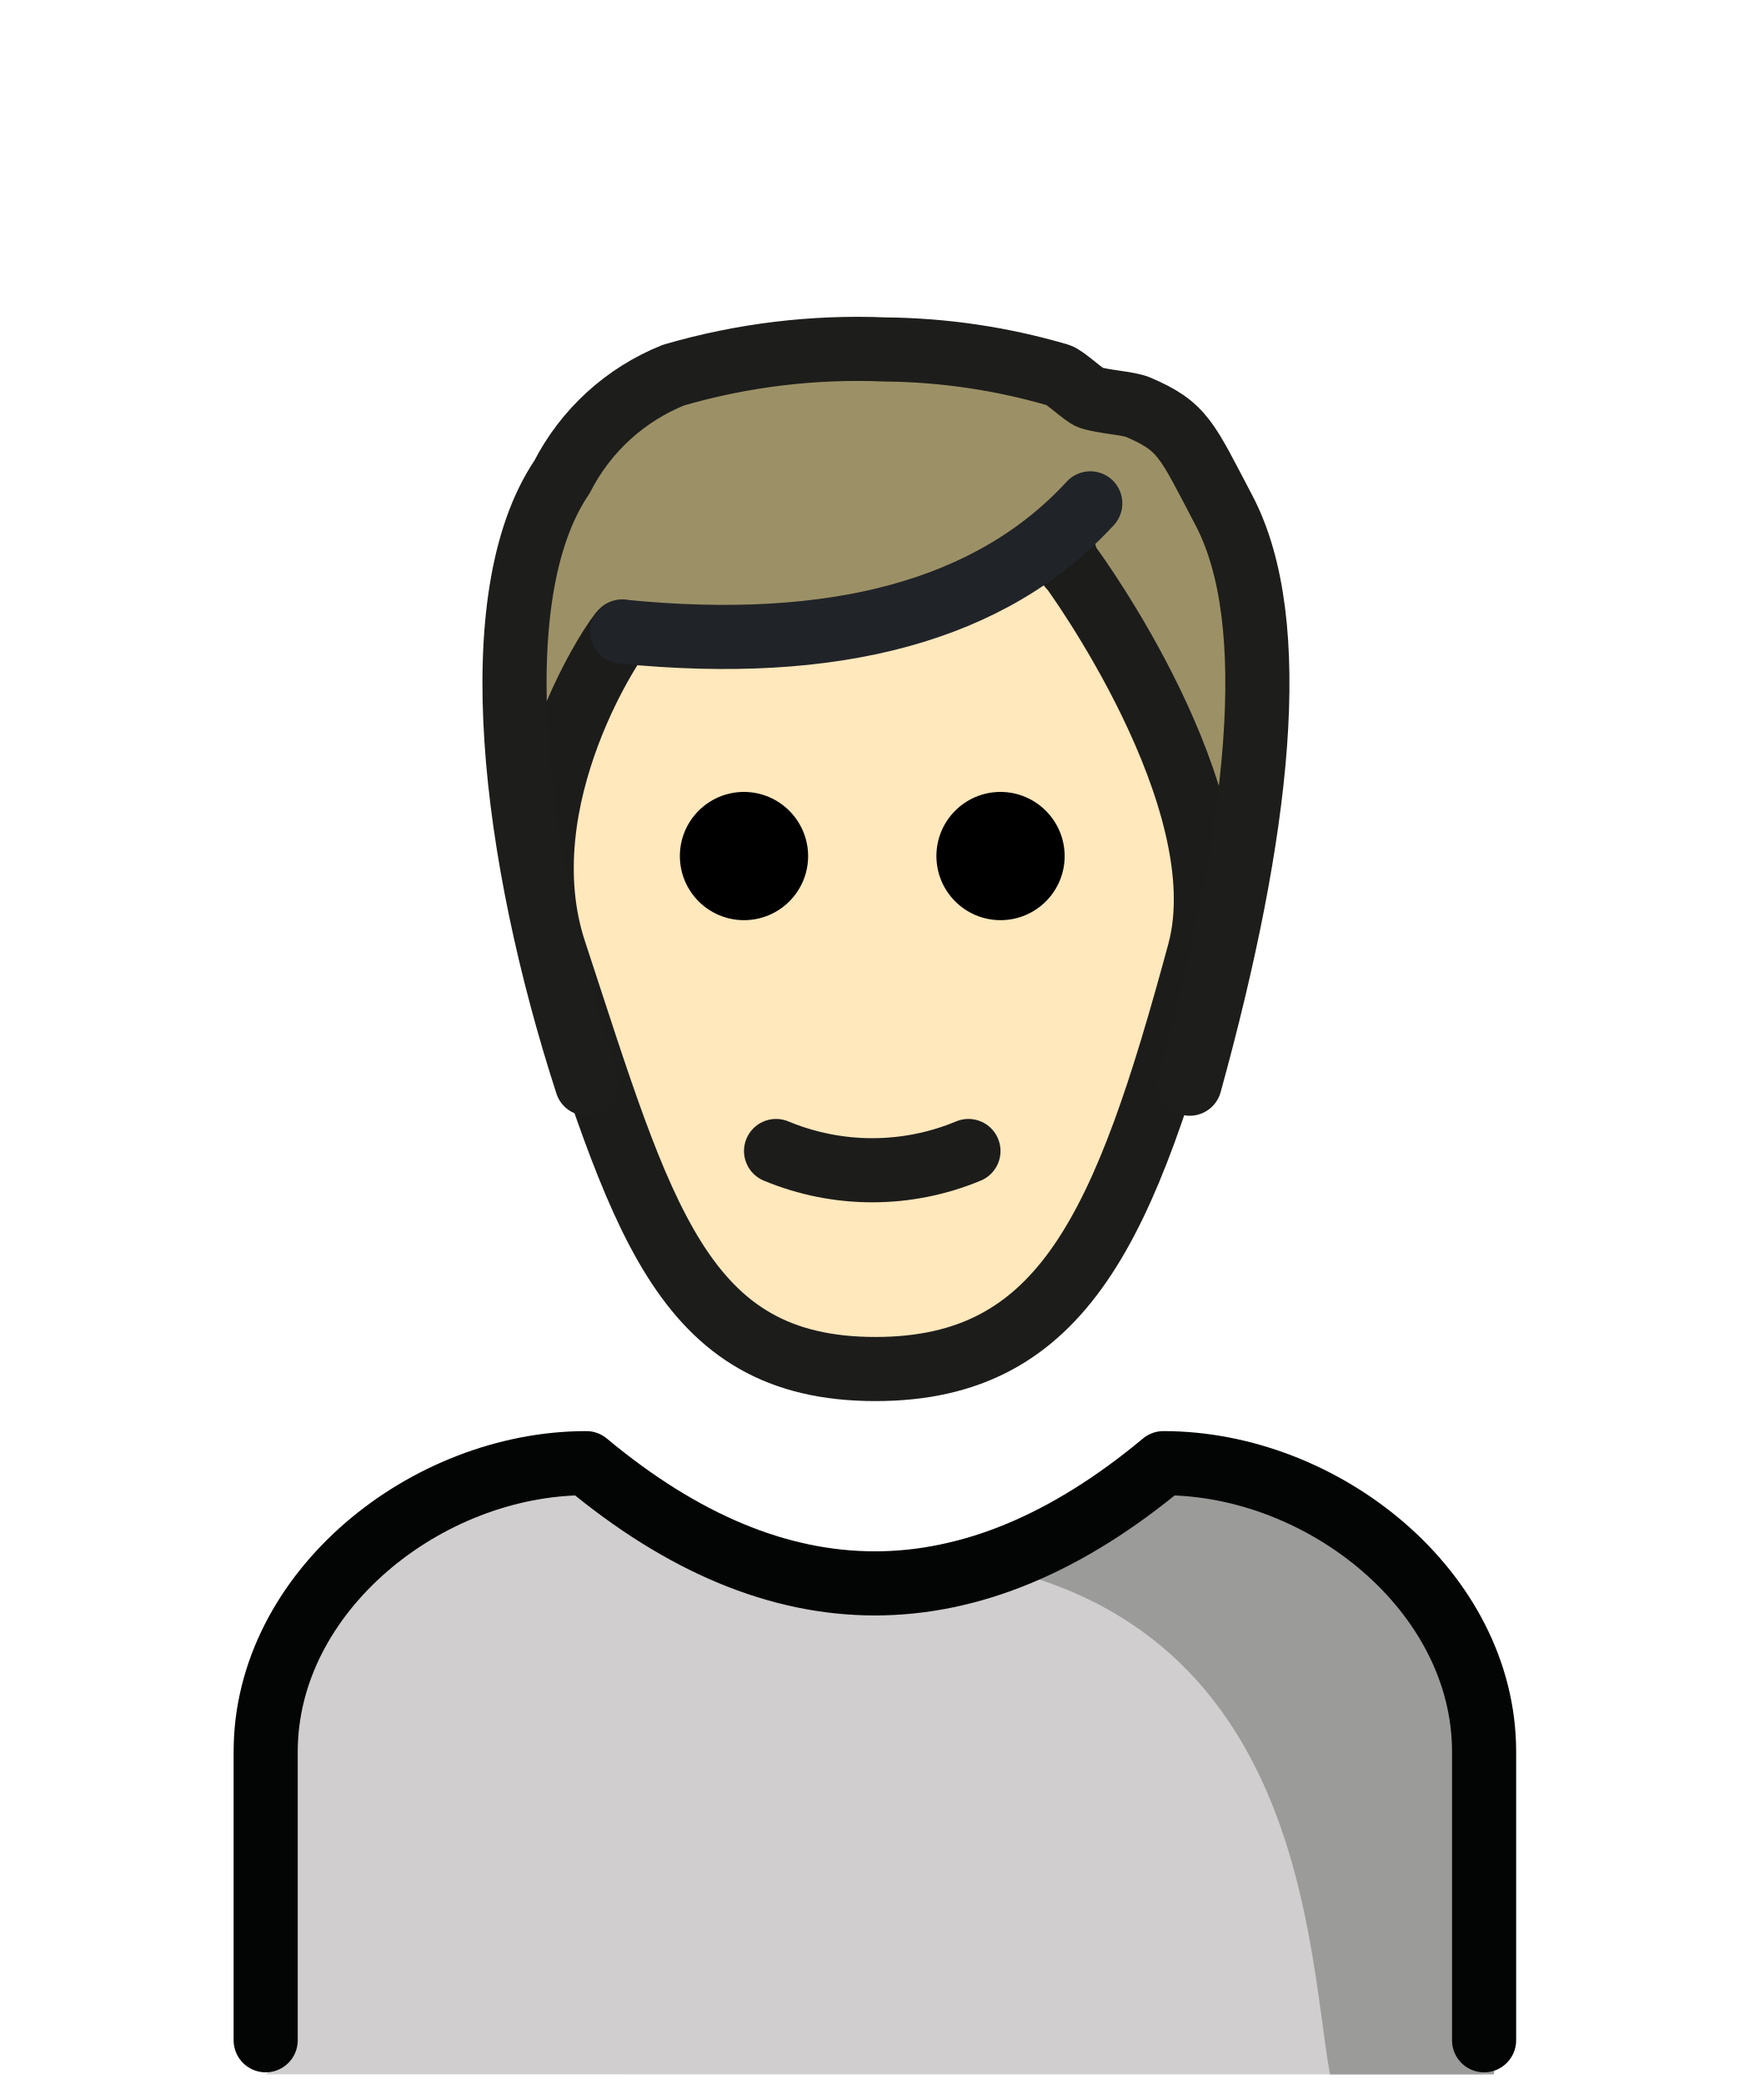
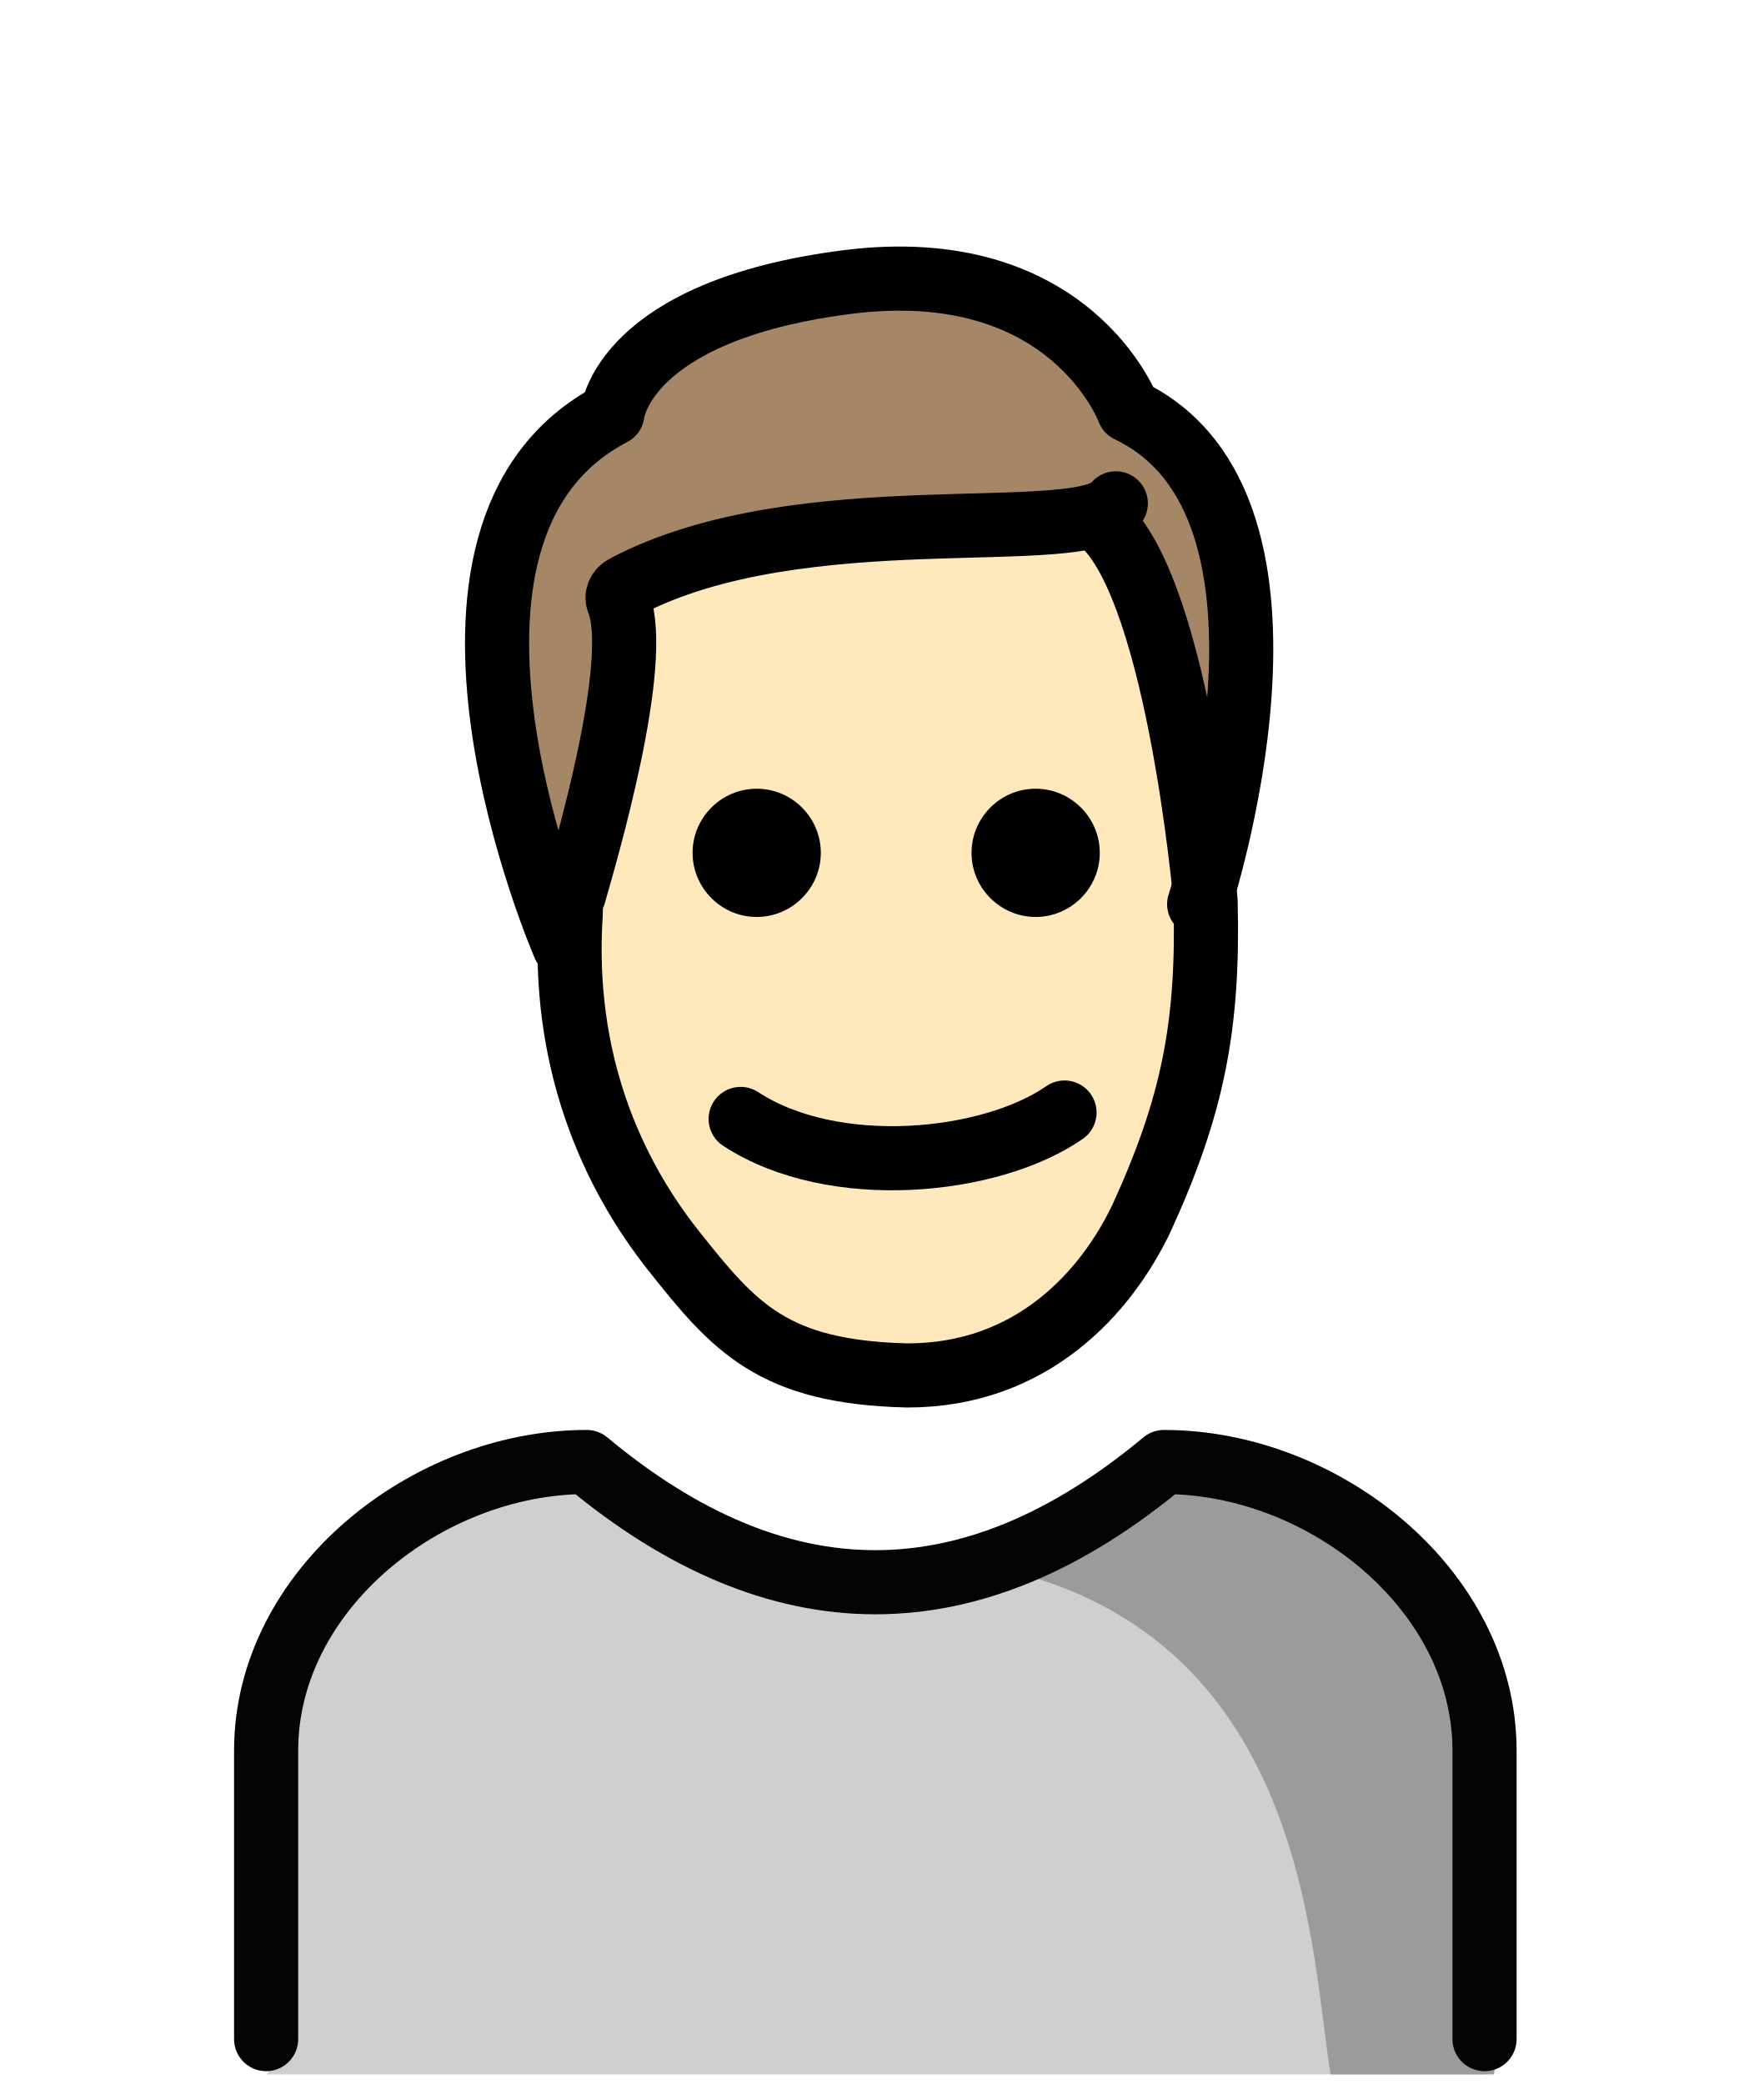
- <svg xmlns="http://www.w3.org/2000/svg" id="Ebene_2" data-name="Ebene 2" viewBox="0 0 55 65">
-   <g id="Page-1">
-     <g id="sam">
-       <g id="body">
-         <path id="Path" d="M46.285,64.7c-.553,0,0-10.027,0-10.027,0-4.438-5.5-8.73-9.651-8.909-6.205,4.997-12.139,4.932-18.348-.064-4.156.181-9.898,3.353-9.898,7.791,0,0,.447,11.208-.106,11.208" fill="#d0cecf" />
-         <path d="M36.593,44.7c-3.171,2.224-4.875,3.158-8.938,3.777,13.063.434,13.063,12.013,13.825,16.223h5.113s2-20-10-20" fill="#9b9b9a" />
-         <path d="M8.286,63.636v-9c0-4.994,5.008-9,10-9q9,7.5,18,0c4.993,0,10,4.006,10,9v9" fill="none" stroke="#030404" stroke-linecap="round" stroke-linejoin="round" stroke-width="2" />
-       </g>
-       <g id="head">
-         <path d="M17.904,34.6c-4.2-17.2.1-23.9,9.5-23.5,10.598.451,14.5,6.3,10.1,21.9" fill="#9c9166" />
-         <path d="M33.205,28.7a2,2,0,1,1-2-2,2.006,2.006,0,0,1,2,2" fill="#1c1c1b" />
-         <path d="M25.204,28.7a2,2,0,1,1-2-2,2.006,2.006,0,0,1,2,2" fill="#1c1c1b" />
-         <path d="M17.305,29.7c1.5,7.8,3.1,13,10,13,7.1,0,8.5-5.2,10.1-13,1-4.9-2-10-2-10-1.01,0-1.562-1.966-2.4-2-2.808-.113-5.129,1.627-7,2a44.375,44.375,0,0,1-6.6,1c-.1,0-4.1,4.1-3.1,9" fill="#ffe8bc" />
-         <path d="M33.205,26.7a2,2,0,1,1-2-2,2.006,2.006,0,0,1,2,2" />
-         <path d="M25.204,26.7a2,2,0,1,1-2-2,2.006,2.006,0,0,1,2,2" />
-         <path d="M19.76,19.803q-.183-.045-.356-.103c-.1,0-3.7,5.2-2.1,10,2.7,8.2,3.9,13,10,13,5.9,0,7.8-4.5,10.1-13,1.3-4.8-4-12-4-12-.142,0-.293-.993-.452-.98" fill="none" stroke="#1c1c1b" stroke-linejoin="round" stroke-width="2" />
-         <path d="M24.204,35.9a7.796,7.796,0,0,0,6,0" fill="none" stroke="#1c1c1b" stroke-linecap="round" stroke-linejoin="round" stroke-width="2" />
-         <path d="M18.305,33.8c-2.3-7.1-3.304-15.199-.777-18.923A6.702,6.702,0,0,1,21.005,11.7a20.49,20.49,0,0,1,6.6-.8,19.788,19.788,0,0,1,5.4.8c.228.07.793.629,1,.7.383.132,1.193.173,1.489.3,1.409.604,1.511,1,2.674,3.209C40.014,19.419,39.273,25.933,37.105,33.8" fill="none" stroke="#1d1d1b" stroke-linecap="round" stroke-linejoin="round" stroke-width="2" />
-         <path id="Path-2" d="M19.404,19.7q10,1,14.6-4" fill="none" stroke="#202328" stroke-linecap="round" stroke-width="2" />
-       </g>
-     </g>
+ <svg xmlns="http://www.w3.org/2000/svg" version="1.1" id="Ebene_1" x="0px" y="0px" viewBox="0 0 55 65" style="enable-background:new 0 0 55 65;" xml:space="preserve">
+   <style type="text/css">
+ 	.st0{fill:#D0CECF;}
+ 	.st1{fill:#9B9B9A;}
+ 	.st2{fill:none;stroke:#030404;stroke-width:2;stroke-linecap:round;stroke-linejoin:round;}
+ 	.st3{fill:#A58667;}
+ 	.st4{fill:#FFE8BC;}
+ 	.st5{fill:none;stroke:#000000;stroke-width:2;stroke-linecap:round;stroke-linejoin:round;stroke-miterlimit:10;}
+ </style>
+   <g id="body">
+     <path id="Path" class="st0" d="M46.3,64.7c-0.6,0,0-10,0-10c0-4.4-5.5-8.7-9.7-8.9c-6.2,5-12.1,4.9-18.3-0.1   c-4.2,0.2-9.9,3.4-9.9,7.8c0,0,0.4,11.2-0.1,11.2" />
+     <path class="st1" d="M36.6,44.7c-3.2,2.2-4.9,3.2-8.9,3.8c13.1,0.4,13.1,12,13.8,16.2h5.1C46.6,64.7,48.6,44.7,36.6,44.7" />
+     <path class="st2" d="M8.3,63.6v-9c0-5,5-9,10-9c6,5,12,5,18,0c5,0,10,4,10,9v9" />
  </g>
+   <path class="st3" d="M38,27.8c0,0,1.6-14.6-2.8-15.1c0,0-1.8-4.9-8.8-4s-7.3,4.1-7.3,4.1C12.9,18.5,17.4,28,17.4,28L38,27.8z" />
+   <path class="st4" d="M34.8,15.7c-1,1.4-10.2-0.4-15.7,2.8c1.2,1.6-1.3,9.5-1.4,9.7c0,7.9,3.8,14.5,10.4,14.5  c6.2-0.4,10.4-6.3,9.3-14.5c0,0-0.9-10.4-3.5-12" />
+   <path class="st5" d="M34.8,15.7c-1,1.4-9.8-0.3-15.3,2.6c-0.2,0.1-0.3,0.3-0.2,0.5c0.7,1.9-1,7.7-1.4,9.1c-0.1,0.2-0.1,0.4-0.1,0.6  c-0.3,4.6,1.3,8.1,3.2,10.5c1.9,2.4,3.1,3.8,7.3,3.9c3.9,0,6.2-2.6,7.3-4.9c1.6-3.5,2.1-6,2-9.9c0,0-0.9-10.4-3.5-12" />
+   <path class="st5" d="M23.1,34.9c2.9,1.9,7.8,1.4,10.1-0.2" />
+   <path d="M25.6,26.6c0,1.1-0.9,2-2,2s-2-0.9-2-2s0.9-2,2-2C24.7,24.6,25.6,25.5,25.6,26.6" />
+   <path d="M34.3,26.6c0,1.1-0.9,2-2,2c-1.1,0-2-0.9-2-2s0.9-2,2-2C33.4,24.6,34.3,25.5,34.3,26.6" />
+   <path class="st5" d="M37.4,28.2c0,0,4.1-12.4-2.2-15.4c0,0-1.8-4.9-8.8-4s-7.3,4.1-7.3,4.1c-7.1,3.7-1.5,16.6-1.5,16.6" />
</svg>
